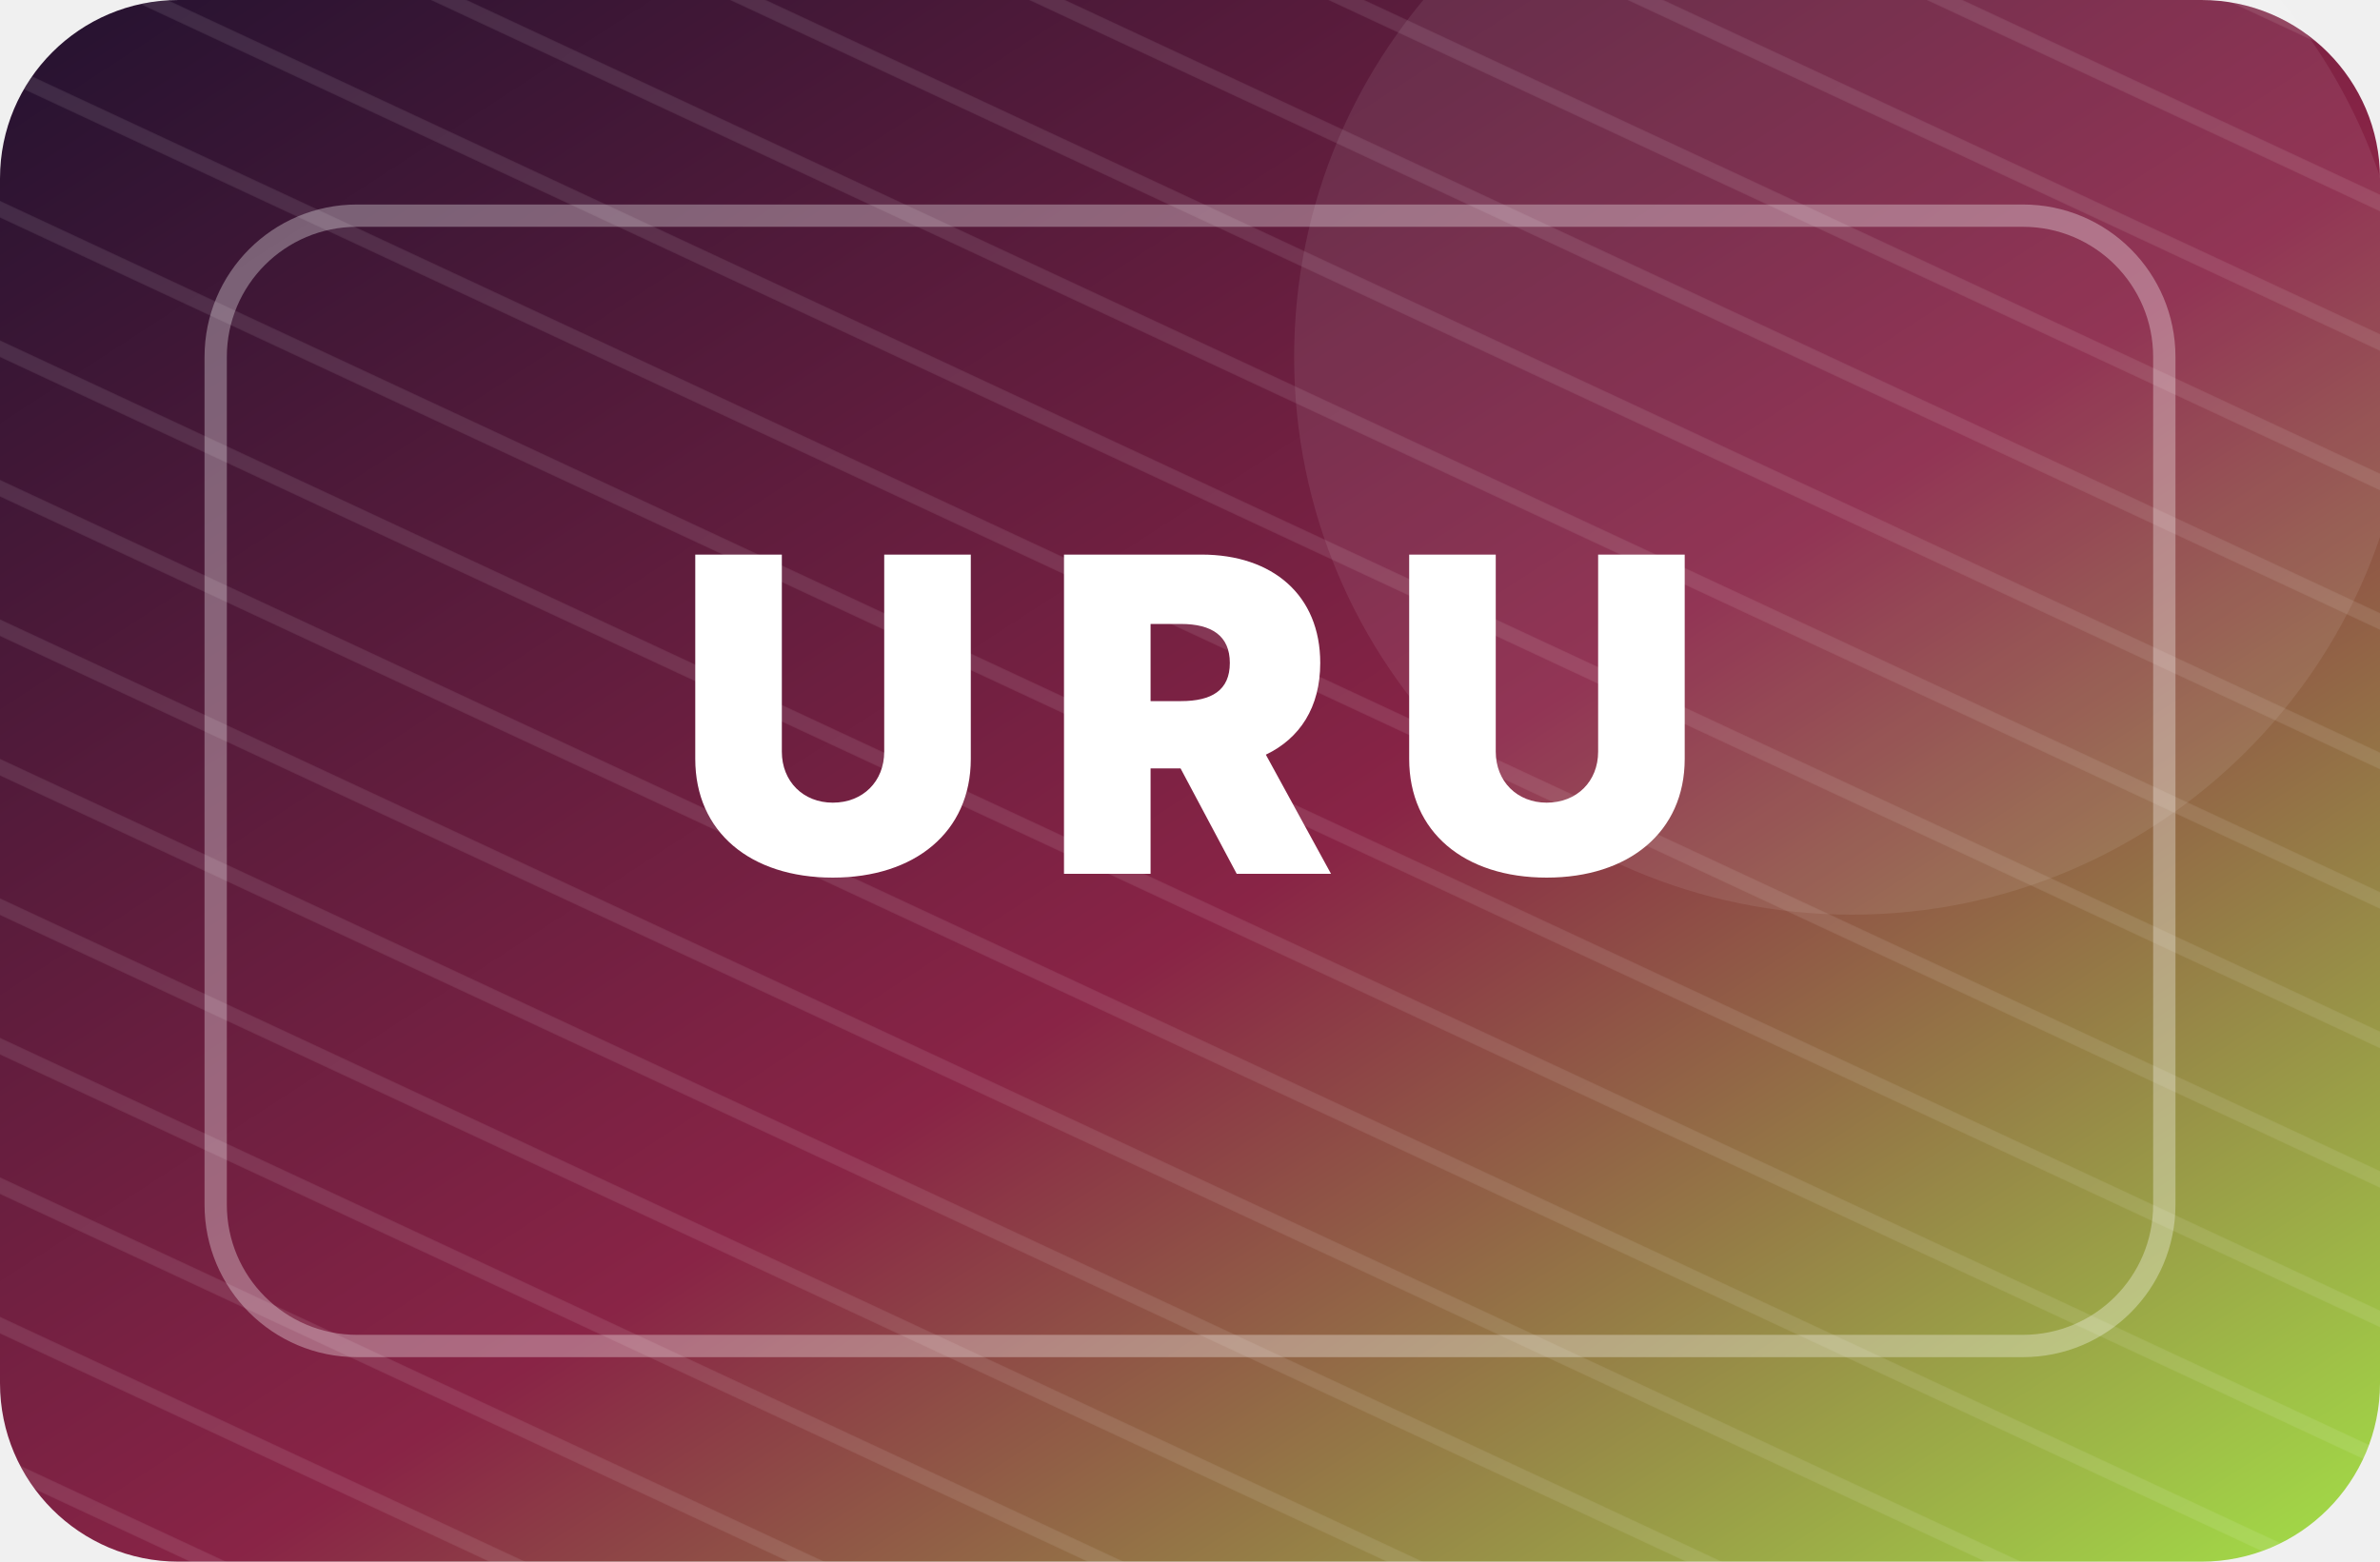
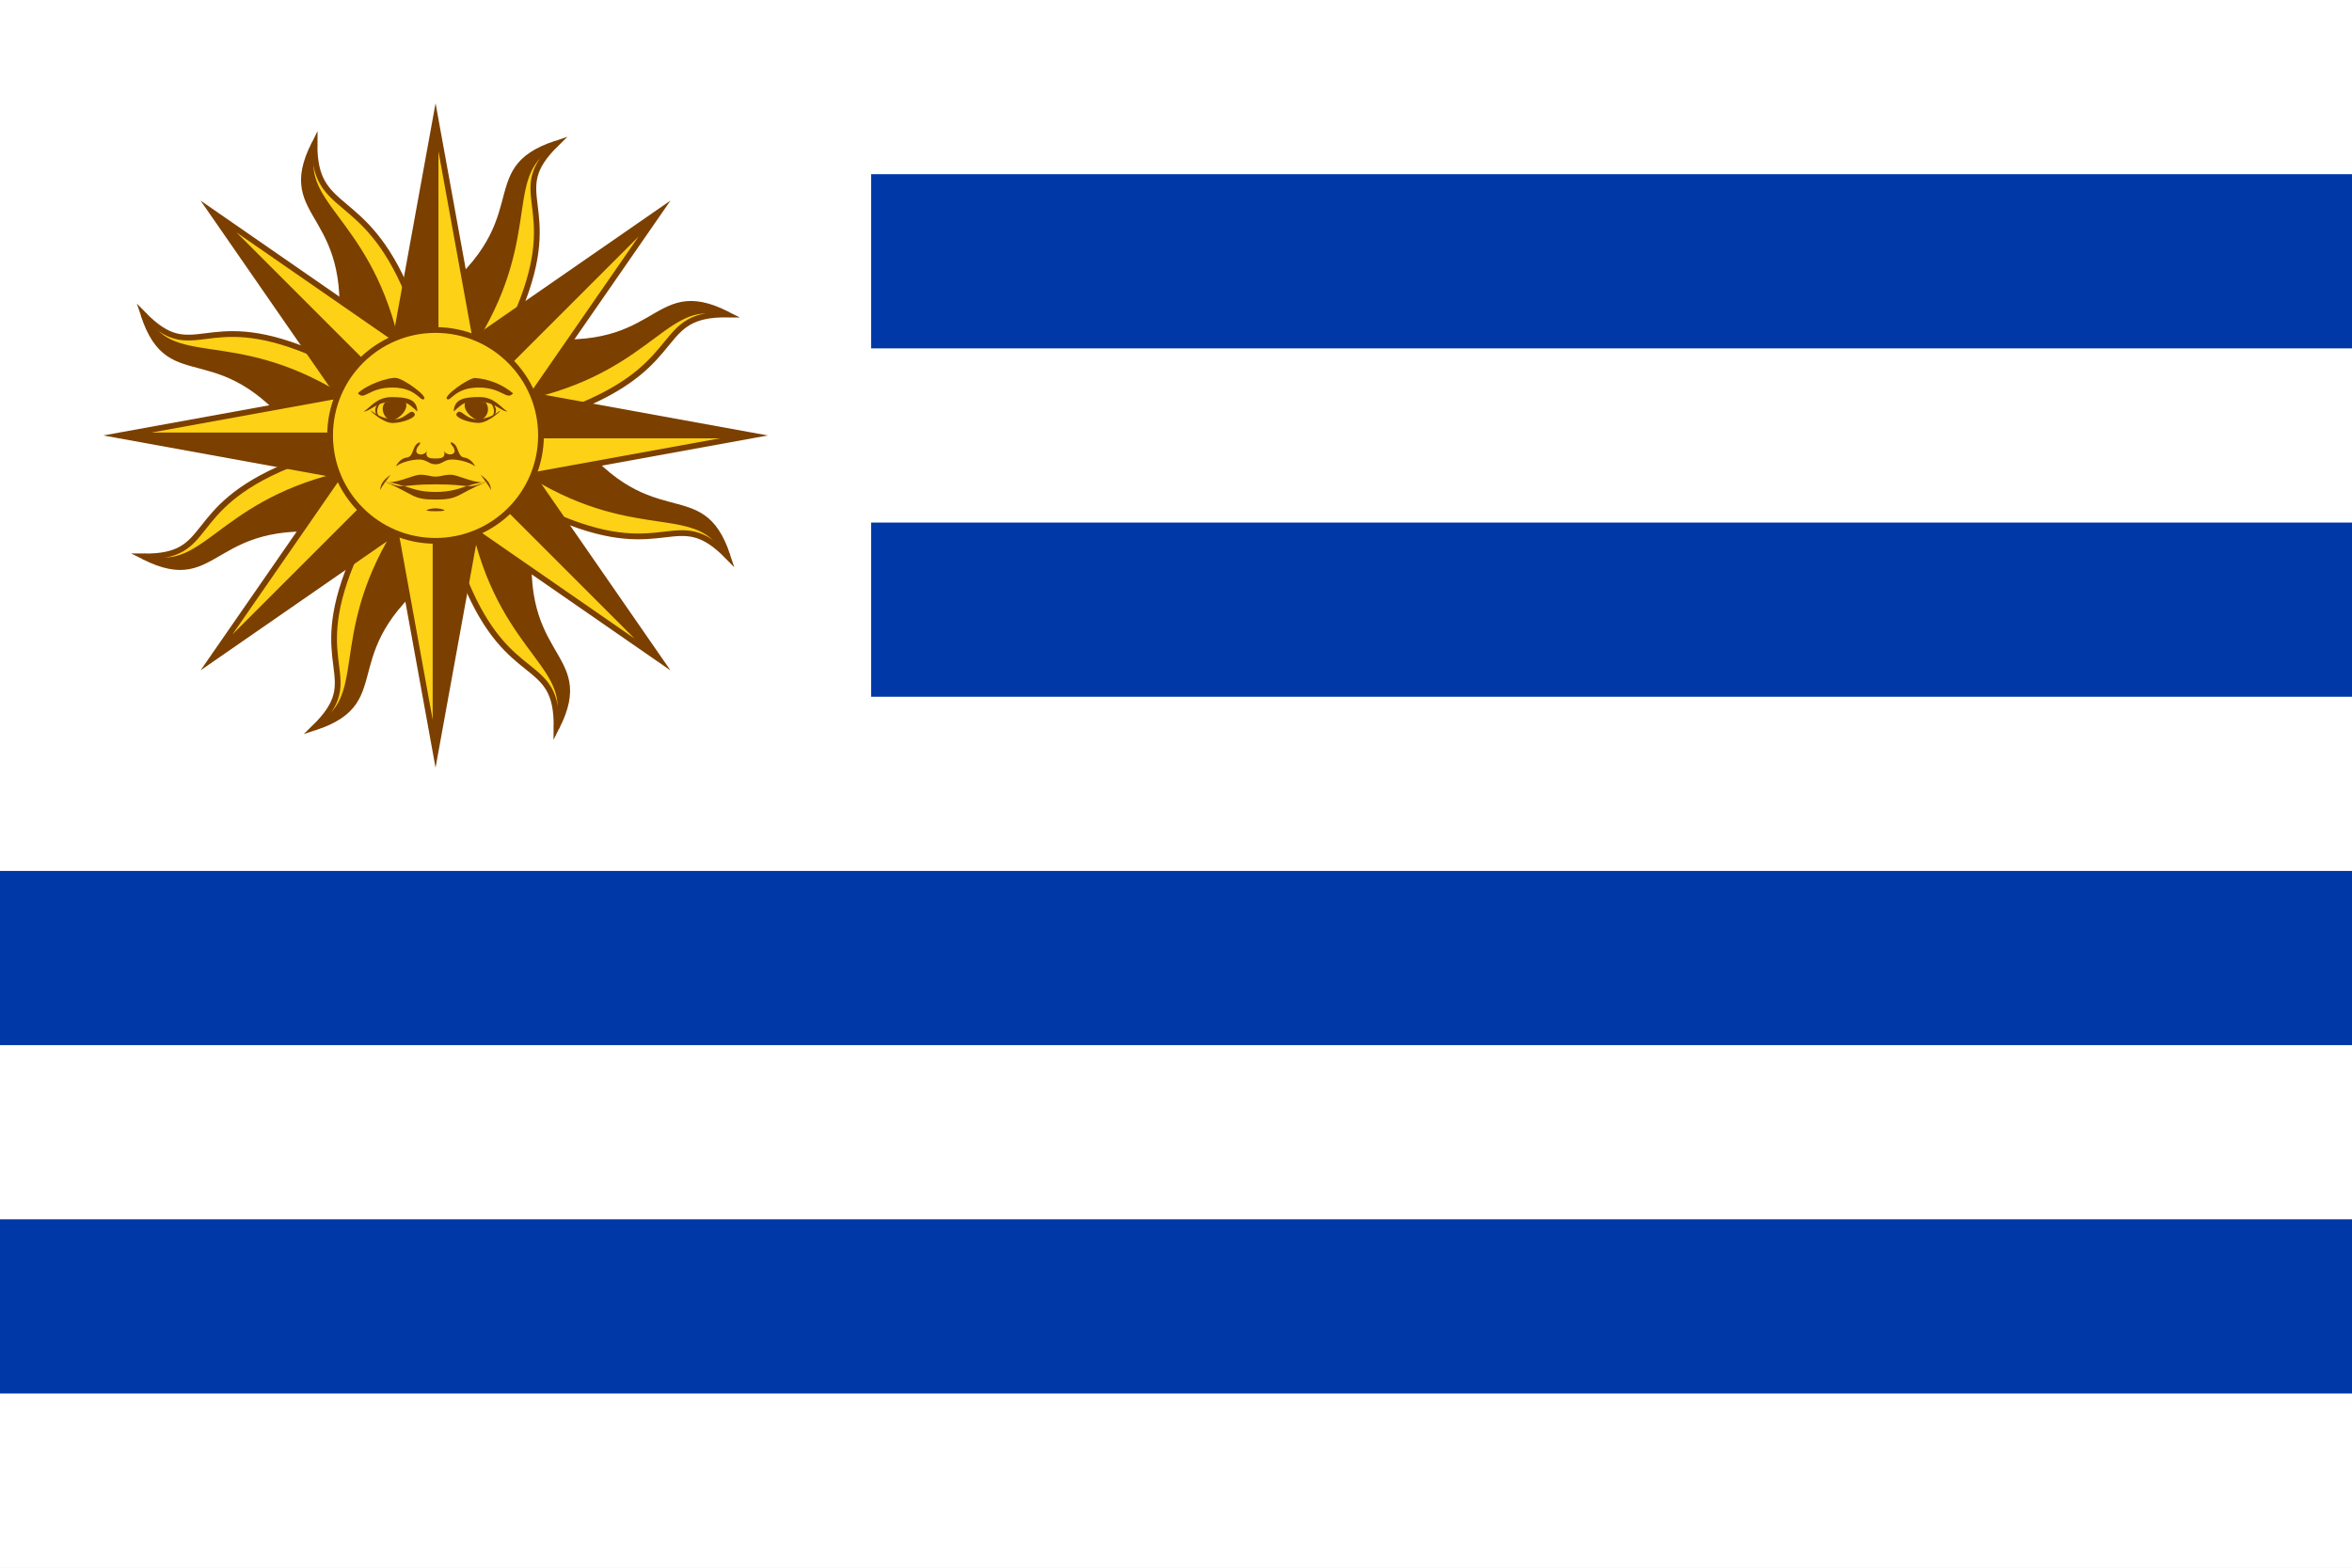
- <svg xmlns="http://www.w3.org/2000/svg" width="640" height="420" viewBox="0 0 640 420" role="img" aria-label="Bandera temporal Uruguay">
+ <svg xmlns="http://www.w3.org/2000/svg" xmlns:xlink="http://www.w3.org/1999/xlink" viewBox="-5 -5 945 630">
+   <style>.C{stroke-width:.6}.D{stroke-linecap:square}.E{stroke-width:.27}.F{fill:#7b3f00}.G{stroke-width:.61}.H{fill:#fcd116}</style>
  <defs>
-     <linearGradient id="g" x1="0" y1="0" x2="1" y2="1">
-       <stop offset="0" stop-color="hsl(274 46% 13%)" />
-       <stop offset="0.55" stop-color="hsl(340 58% 34%)" />
-       <stop offset="1" stop-color="hsl(84 72% 58%)" />
-     </linearGradient>
-     <pattern id="p" width="34" height="34" patternUnits="userSpaceOnUse" patternTransform="rotate(25)">
-       <rect width="34" height="34" fill="transparent" />
-       <path d="M0 17H34" stroke="white" stroke-opacity=".10" stroke-width="4" />
-     </pattern>
+     <path id="A" d="M1.5 9 .2 11.03l.1.02c-.99 6.45.12 10.63.93 13.88.41 1.63.75 3.03.69 4.37a5.66 5.66 0 0 1-.71 2.54C5.86 26.68-1.46 24.12 6 12z" class="D E F" />
+     <path id="B" fill="none" d="M0 11c-2 13 4.5 17 0 22" />
+     <path id="C" d="M0 0h-6l6 33L6 0zv33" />
+     <path id="D" stroke="none" d="M0 0h6zv33L6 0" class="F" />
  </defs>
-   <rect width="640" height="420" rx="48" fill="url(#g)" />
-   <rect width="640" height="420" rx="48" fill="url(#p)" />
-   <circle cx="498" cy="96" r="150" fill="white" opacity=".08" />
-   <rect x="58" y="58" width="524" height="304" rx="38" fill="none" stroke="white" stroke-opacity=".32" stroke-width="6" />
-   <text x="320" y="235" text-anchor="middle" font-family="Inter, Arial, sans-serif" font-size="118" font-weight="900" letter-spacing="14" fill="white">URU</text>
+   <path fill="#fff" d="M-5-5h945v630H-5z" />
+   <path fill="#0038a8" d="M345 65h595v70H345zm0 140h595v70H345zM-5 345h945v70H-5zm0 140h945v70H-5z" />
+   <g transform="translate(234.285 -392.52)scale(3.7795)">
+     <g stroke="#7b3f00" stroke-miterlimit="20">
+       <g class="H">
+         <path d="m-19.11 157.89 3.07 4.58c-12.6 9.12-4.91 14.51-13.83 17.42 5.55-5.42-.73-6.25 3.94-17.55" class="D G" />
+         <g transform="matrix(.3898 .9411 -.9411 .3898 -17.009 148.833)">
+           <g class="D">
+             <path d="M1.5 9 6 12c-8 13 1 15-6 21 3-7-3.01-5.58-3.01-17.58" class="C" />
+             <use xlink:href="#A" class="E" />
+           </g>
+           <use xlink:href="#B" class="C" />
+         </g>
+         <path d="m-17.01 148.83-4.32-4.32-19.45 28.09 28.09-19.45-4.32-4.32-23.77 23.77" class="G" />
+         <g transform="matrix(-.3898 .9412 -.941 -.3898 -17.009 148.833)">
+           <g class="D">
+             <path d="M1.5 9 6 12c-8 13 1 15-6 21 3-7-3.03-5.45-3.03-17.45" class="C" />
+             <use xlink:href="#A" class="E" />
+           </g>
+           <use xlink:href="#B" class="C" />
+         </g>
+         <g class="C" transform="matrix(0 1.0187 -1.0186 0 -17.009 148.833)">
+           <use xlink:href="#C" />
+           <use xlink:href="#D" />
+         </g>
+         <g transform="matrix(-.9411 .3898 -.3898 -.9411 -17.009 148.833)">
+           <g class="D">
+             <path d="M1.5 9 6 12c-8 13 1 15-6 21 3-7-3.02-6.24-3.02-18.24" class="C" />
+             <use xlink:href="#A" class="E" />
+           </g>
+           <use xlink:href="#B" class="C" />
+         </g>
+         <g class="C" transform="scale(-1.0187)rotate(-45 -168.018 -93.21)">
+           <use xlink:href="#C" />
+           <use xlink:href="#D" />
+         </g>
+         <g transform="rotate(-157.5 6.298 76.108)scale(1.0186)">
+           <g class="D">
+             <path d="M1.5 9 6 12c-8 13 1 15-6 21 3-7-3.01-5.46-3.01-17.46" class="C" />
+             <use xlink:href="#A" class="E" />
+           </g>
+           <use xlink:href="#B" class="C" />
+         </g>
+         <g class="C" transform="rotate(180 -8.504 74.417)scale(1.0186)">
+           <use xlink:href="#C" />
+           <use xlink:href="#D" />
+         </g>
+         <g transform="rotate(-112.5 41.22 80.1)scale(1.0186)">
+           <g class="D">
+             <path d="M1.5 9 6 12c-8 13 1 15-6 21 3-7-2.95-5.79-2.95-17.79" class="C" />
+             <use xlink:href="#A" class="E" />
+           </g>
+           <use xlink:href="#B" class="C" />
+         </g>
+         <g class="C" transform="rotate(-135 22.32 77.94)scale(1.0186)">
+           <use xlink:href="#C" />
+           <use xlink:href="#D" />
+         </g>
+         <g transform="matrix(.3898 -.941 .9412 .3898 -17.009 148.833)">
+           <g class="D">
+             <path d="M1.5 9 6 12c-8 13 1 15-6 21 3-7-3.02-5.59-3.02-17.59" class="C" />
+             <use xlink:href="#A" class="E" />
+           </g>
+           <use xlink:href="#B" class="C" />
+         </g>
+         <g class="C" transform="matrix(0 -1.0186 1.0187 0 -17.009 148.833)">
+           <use xlink:href="#C" />
+           <use xlink:href="#D" />
+         </g>
+         <g transform="matrix(.9411 -.3898 .3898 .9411 -17.009 148.833)">
+           <g class="D">
+             <path d="M1.5 9 6 12c-8 13 1 15-6 21 3-7-2.98-5.66-2.98-17.66" class="C" />
+             <use xlink:href="#A" class="E" />
+           </g>
+           <use xlink:href="#B" class="C" />
+         </g>
+         <g class="C" transform="scale(1.0187)rotate(-45 168.018 93.21)">
+           <use xlink:href="#C" />
+           <use xlink:href="#D" />
+         </g>
+       </g>
+       <path stroke-width=".28" d="m-19.1 157.89-2.02 1.4.09.05c-3.44 5.68-4.03 10.05-4.53 13.43-.25 1.69-.48 3.14-1.06 4.38a5.76 5.76 0 0 1-1.66 2.11c6.38-3.04.5-8.3 12.24-16.8z" class="F" />
+       <g class="G">
+         <path fill="none" d="M-21.3 159.19c-6.95 11.45-2.39 17.75-8.58 20.7" />
+         <path d="M-17.01 148.83h-6.11l6.11 33.62 6.11-33.62h-6.11v33.62" class="H" />
+       </g>
+     </g>
+     <g class="F">
+       <path d="M-17.01 148.83h6.11zv33.62l6.11-33.62" />
+       <path d="m-17.01 148.83 4.32 4.32zl-23.77 23.77 28.09-19.45" />
+     </g>
+     <circle cx="-17.01" cy="148.83" r="11.21" stroke="#7b3f00" class="G H" />
+     <g class="F">
+       <path d="M-8.76 144.35c-.71.81-1.12-.61-3.67-.61s-2.95 1.53-3.36 1.22 2.14-2.14 2.95-2.24a7.2 7.2 0 0 1 4.07 1.63m-2.95.92a1.2 1.2 0 0 1-.61 1.94c-.71 0-2.04-1.22-1.43-2.04" />
+       <path d="M-15.07 146.18c.1-1.22 1.12-1.43 2.75-1.43s2.34 1.22 2.95 1.53c-.71 0-1.32-1.02-2.95-1.02s-1.63 0-2.75 1.02m.31.2c.41-.61.92.61 2.04.61a3.7 3.7 0 0 0 2.44-.81c.71-.51-1.02 1.22-2.14 1.22s-2.65-.61-2.34-1.02m-7.95-1.32c-.51.2-1.32 1.22 0 1.94-1.02-.71-.2-1.73 0-1.94" />
+       <path d="M-11.3 145.17c.2.2 1.02 1.22 0 1.94 1.32-.71.51-1.73 0-1.94m-7.33 4.38c-.92.2-.61 1.53-1.43 1.63s-1.22 1.02-1.12.92c.51-.41 1.63-.71 2.44-.71s1.02.51 1.73.51.92-.51 1.73-.51 1.94.31 2.44.71c.1.1-.31-.81-1.12-.92s-.51-1.43-1.43-1.63c0 .41.31.31.41.92 0 .51-.92.51-1.12 0 .2.81-.41.81-.92.81s-1.12 0-.92-.81c-.2.51-1.12.51-1.12 0 .1-.61.41-.51.41-.92zm-3.16 3.46c-.81.61-1.02.92-1.12 1.63a7 7 0 0 1 .55-.85l-.14-.06.17.02z" />
+       <path d="m-22.34 153.75-.01.02c.13.03.26.04.4.04zm.39.06a11.4 11.4 0 0 1 1.59.41c.57-.04 1.36-.19 3.35-.19s2.78.14 3.35.19a11.4 11.4 0 0 1 1.59-.41c-1.12 0-2.62-.8-3.31-.8-.81 0-1.02.2-1.63.2s-.81-.2-1.63-.2c-.69 0-2.19.8-3.31.8m9.88 0c.14 0 .28-.01.4-.04l-.01-.02z" />
+       <path d="m-11.68 153.75.17-.02-.14.06a7 7 0 0 1 .55.85c-.1-.71-.31-1.02-1.12-1.63z" />
+       <path d="M-11.65 153.78c-1.07.4-1.44.47-2.01.43-.97.31-1.76.63-3.35.63s-2.38-.32-3.35-.63c-.57.04-.94-.03-2-.44 3.19 1.38 2.85 1.88 5.35 1.88s2.16-.5 5.36-1.87m-10.71-.01c-.04-.03-.1-.04-.15-.05zm10.71 0 .15-.05a.8.8 0 0 1-.16.04zM-25.263 144.35c.714.815 1.121-.612 3.669-.612s2.955 1.529 3.362 1.223-2.14-2.14-2.955-2.242-3.159.714-4.076 1.63m2.955.918c-.713.611-.102 1.936.612 1.936s2.038-1.223 1.426-2.038" />
+       <path d="M-18.945 146.184c-.102-1.223-1.12-1.427-2.751-1.427s-2.344 1.223-2.955 1.529c.713 0 1.324-1.02 2.955-1.02s1.63 0 2.751 1.02m-.306.204c-.407-.612-.917.611-2.038.611s-1.732-.306-2.445-.815 1.019 1.223 2.14 1.223 2.649-.612 2.343-1.02M-17.01 156.58c-.51 0-1.83.31 0 .31s.51-.31 0-.31" />
+     </g>
+   </g>
</svg>
